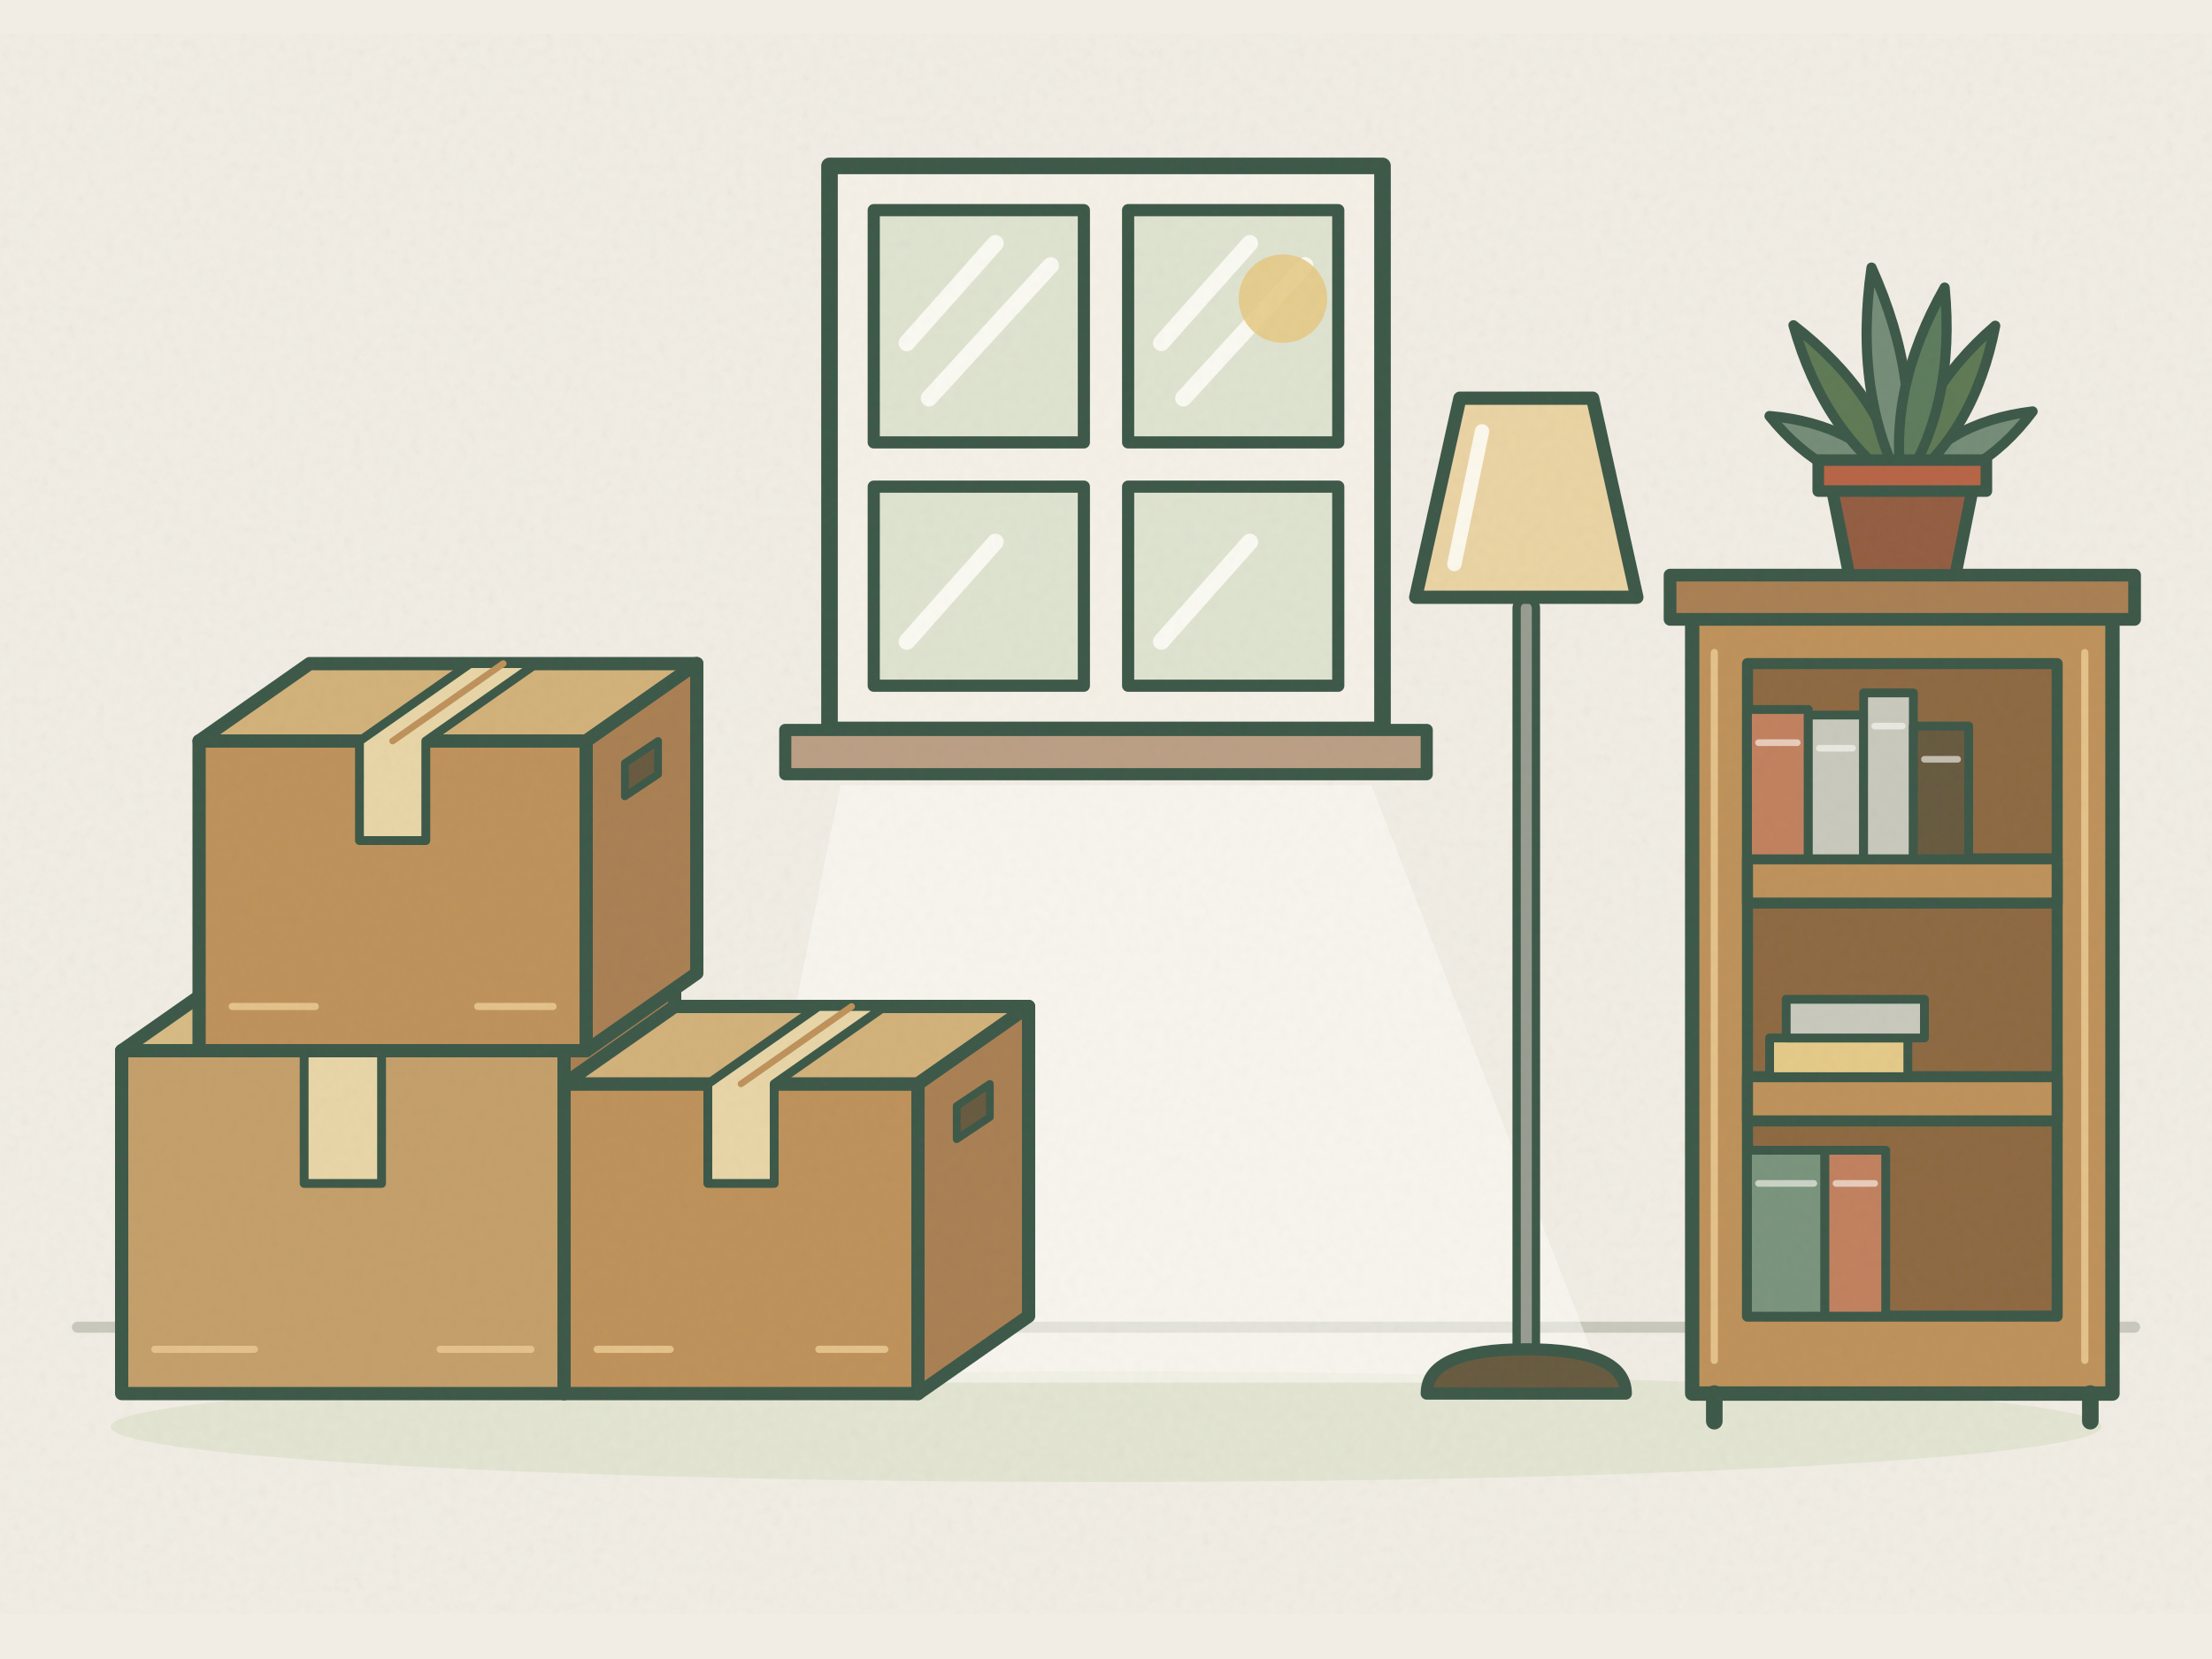
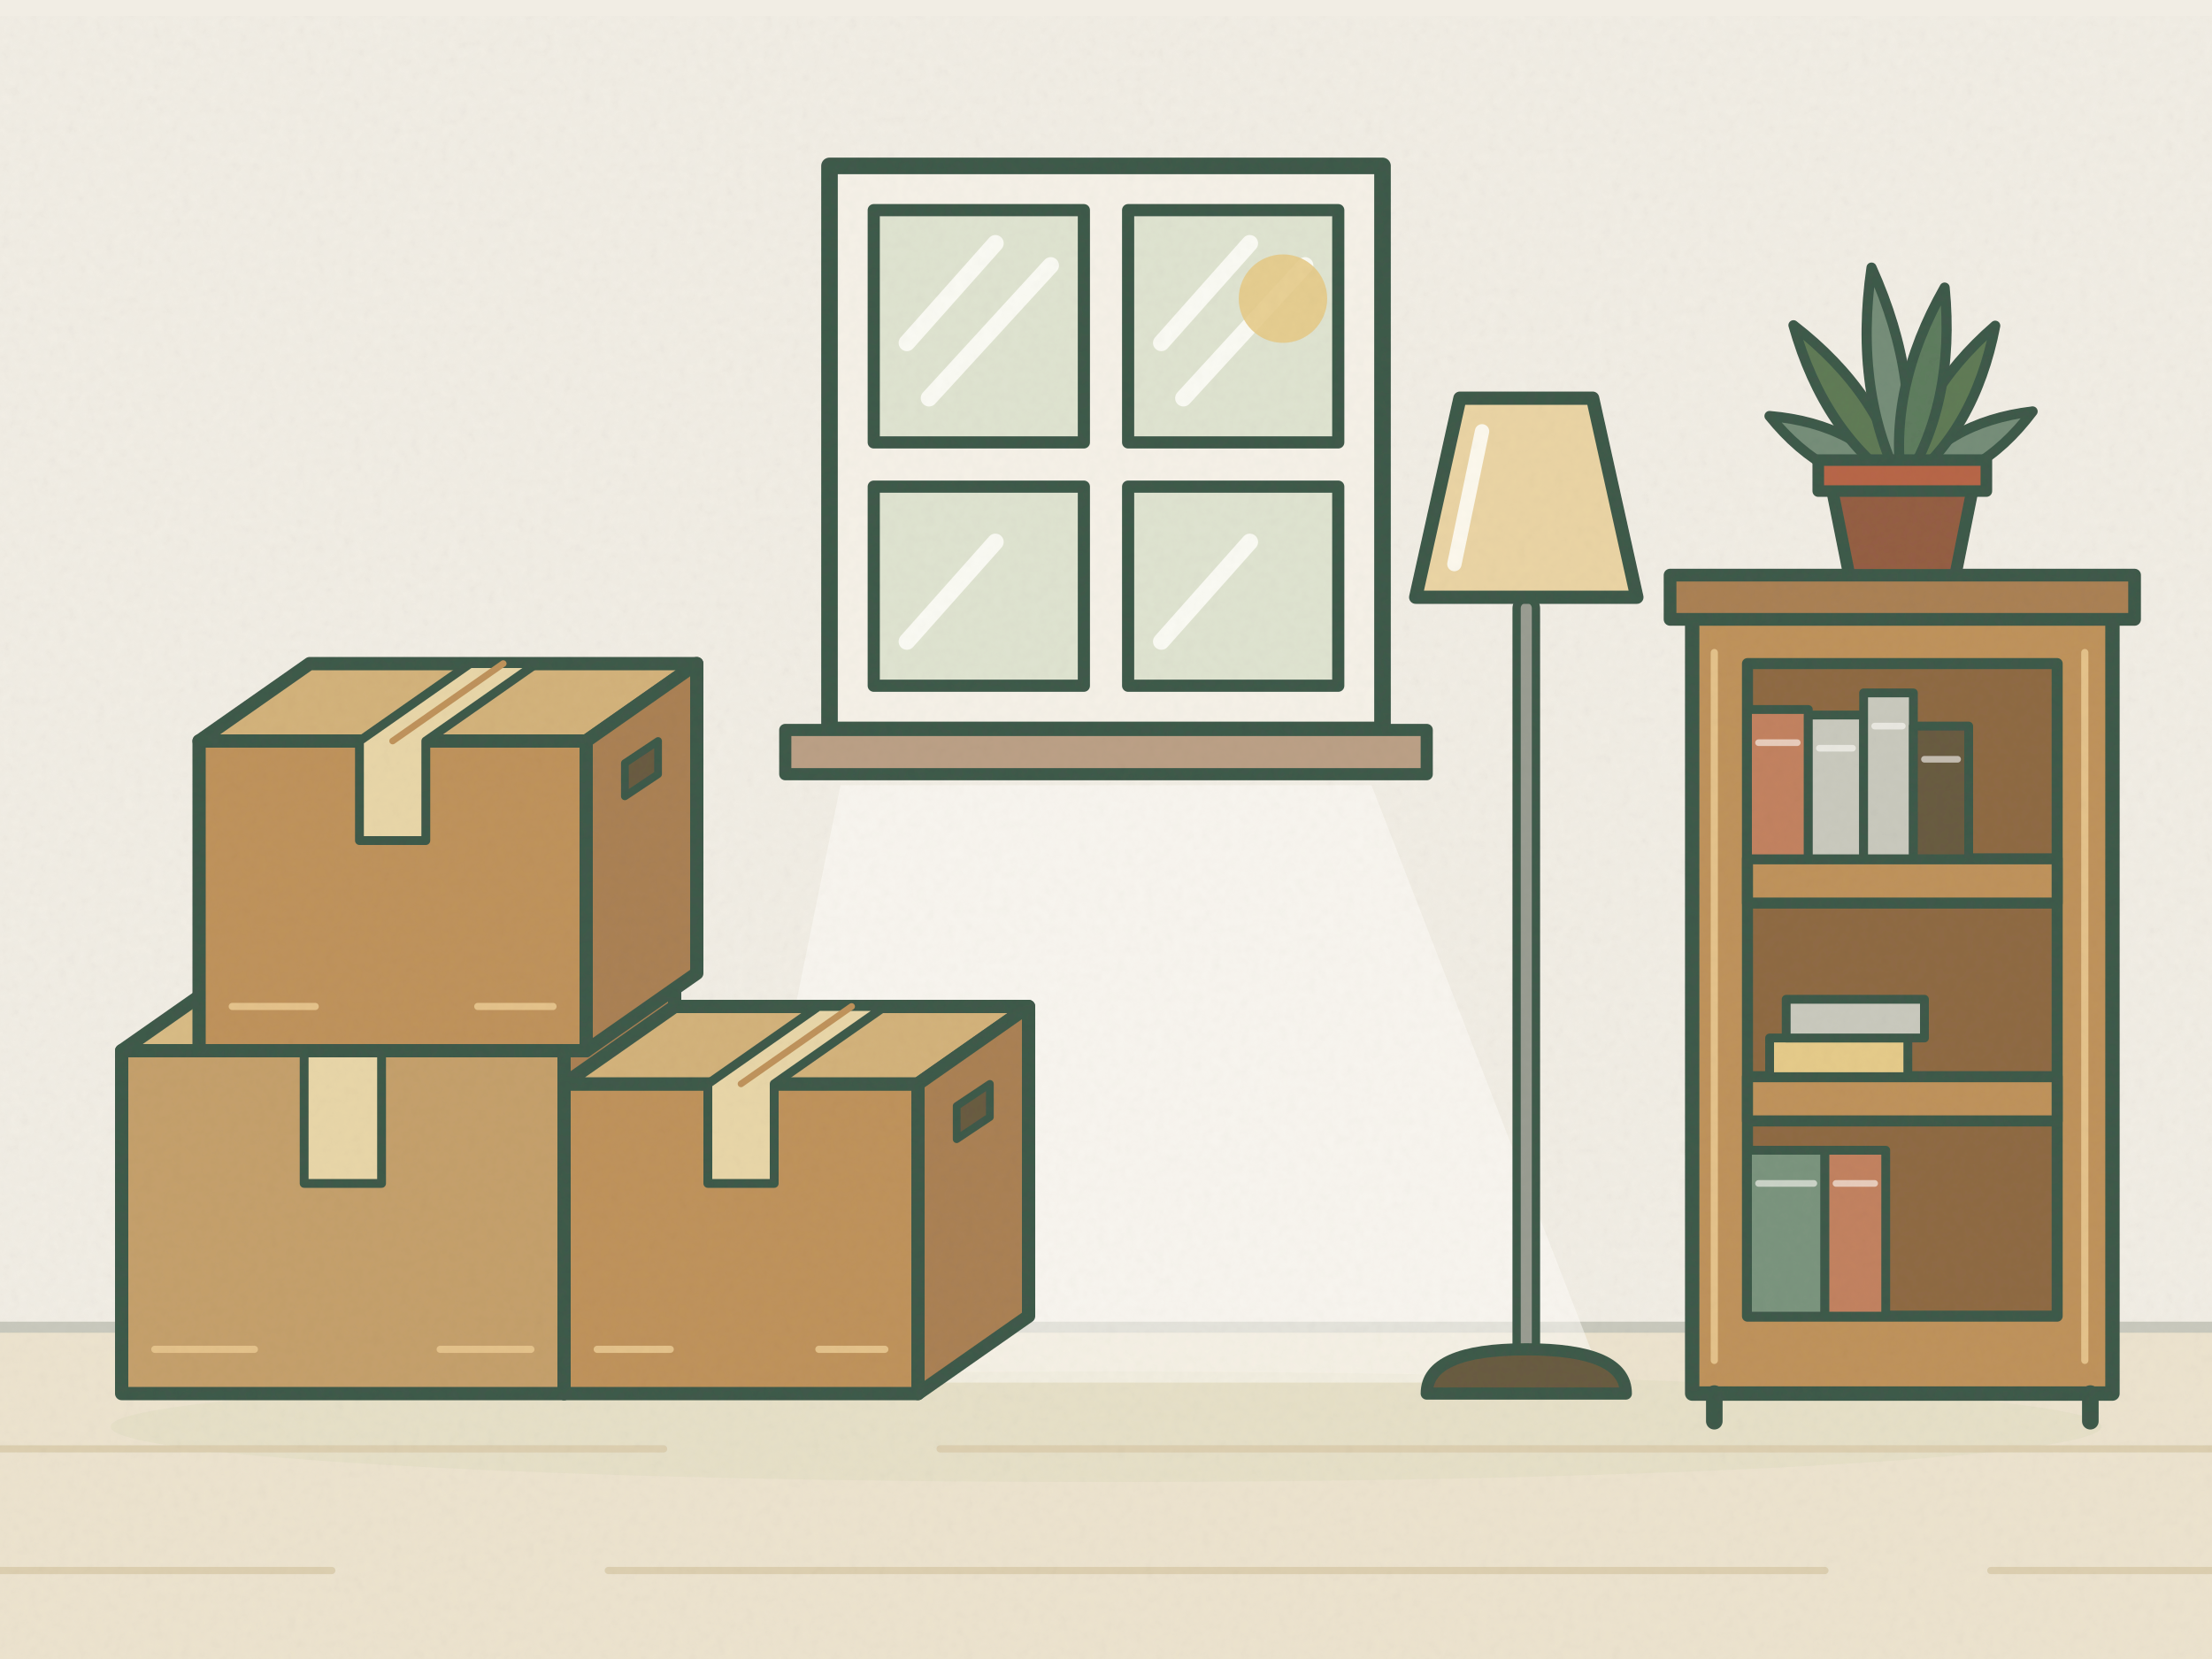
<svg xmlns="http://www.w3.org/2000/svg" width="400" height="300" viewBox="0 0 400 300">
  <defs>
    <filter id="grain">
      <feTurbulence type="fractalNoise" baseFrequency="0.58" numOctaves="3" stitchTiles="stitch" />
      <feColorMatrix type="saturate" values="0" />
      <feComponentTransfer>
        <feFuncA type="linear" slope="0.08" />
      </feComponentTransfer>
      <feBlend mode="multiply" in2="SourceGraphic" />
    </filter>
  </defs>
  <rect width="400" height="300" fill="#f1ede4" />
  <g filter="url(#grain)">
    <ellipse cx="200" cy="258" rx="180" ry="10" fill="#dce0ca" opacity=".66" />
    <g stroke="#405a4b" stroke-linecap="round" stroke-linejoin="round">
-       <path d="M14 240H386" fill="none" stroke="#c9c9bd" stroke-width="2" />
+       <path d="M0 240H400V300H0Z" fill="#e8dcc0" stroke="none" opacity=".6" />
+       <path d="M0 240H400" fill="none" stroke="#c9c9bd" stroke-width="2" />
+       <path d="M0 262H120M170 262H400M0 284H60M110 284H330M360 284H400" fill="none" stroke="#dccfb0" stroke-width="1.3" />
      <path d="M150 30H250V132H150Z" fill="#f5f1e7" stroke-width="3" />
      <path d="M158 38H196V80H158ZM204 38H242V80H204ZM158 88H196V124H158ZM204 88H242V124H204Z" fill="#dfe3d0" stroke-width="2.2" />
      <path d="M164 62L180 44M168 72L190 48M210 62L226 44M214 72L236 48M164 116L180 98M210 116L226 98" fill="none" stroke="#fffef9" stroke-width="3" opacity=".85" />
      <path d="M142 132H258V140H142Z" fill="#bba086" stroke-width="2.2" />
      <path d="M152 142L130 250H290L248 142Z" fill="#fffef9" stroke="none" opacity=".5" />
      <circle cx="232" cy="54" r="8" fill="#e5cb8a" stroke="none" opacity=".9" />
      <path d="M276 110V246" fill="none" stroke-width="5" />
      <path d="M276 110V246" fill="none" stroke="#9a9d92" stroke-width="2" />
      <path d="M258 252Q258 244 276 244Q294 244 294 252Z" fill="#695b43" stroke-width="2.2" />
      <path d="M256 108L264 72H288L296 108Z" fill="#ead4a4" stroke-width="2.4" />
      <path d="M268 78L263 102" fill="none" stroke="#fffef9" stroke-width="2.6" opacity=".85" />
      <path d="M306 110H382V252H306Z" fill="#bf935b" stroke-width="2.6" />
      <path d="M316 120H372V238H316Z" fill="#8f6a44" stroke-width="2" />
      <path d="M316 155.3H372V163.3H316Z" fill="#bf935b" stroke-width="2" />
      <path d="M316 194.7H372V202.7H316Z" fill="#bf935b" stroke-width="2" />
      <path d="M302 104H386V112H302Z" fill="#aa8154" stroke-width="2.3" />
      <path d="M310 252V257M378 252V257" fill="none" stroke-width="3" />
      <path d="M310 118V246M377 118V246" fill="none" stroke="#e4c28b" stroke-width="1.3" />
      <path d="M316 155.3V128.3H327V155.3Z" fill="#c28260" stroke-width="1.6" />
      <path d="M318 134.3H325" fill="none" stroke="#fffef9" stroke-width="1.2" opacity=".6" />
      <path d="M327 155.3V129.3H337V155.3Z" fill="#c9c9bd" stroke-width="1.6" />
      <path d="M329 135.3H335" fill="none" stroke="#fffef9" stroke-width="1.2" opacity=".6" />
      <path d="M337 155.3V125.3H346V155.3Z" fill="#c9c9bd" stroke-width="1.6" />
      <path d="M339 131.3H344" fill="none" stroke="#fffef9" stroke-width="1.2" opacity=".6" />
      <path d="M346 155.3V131.3H356V155.3Z" fill="#695b43" stroke-width="1.6" />
      <path d="M348 137.3H354" fill="none" stroke="#fffef9" stroke-width="1.2" opacity=".6" />
      <path d="M320 194.7V187.7H345V194.7Z" fill="#e5cb8a" stroke-width="1.6" />
      <path d="M323 187.7V180.7H348V187.7Z" fill="#c9c9bd" stroke-width="1.6" />
      <path d="M316 238V208H330V238Z" fill="#7c947e" stroke-width="1.6" />
      <path d="M318 214H328" fill="none" stroke="#fffef9" stroke-width="1.2" opacity=".6" />
      <path d="M330 238V208H341V238Z" fill="#c28260" stroke-width="1.6" />
      <path d="M332 214H339" fill="none" stroke="#fffef9" stroke-width="1.2" opacity=".6" />
      <path d="M0 0Q-8 -15.3 0 -34Q8 -15.3 0 0Z" transform="translate(344 88) rotate(-62) scale(0.8)" fill="#768e79" stroke-width="2.3" />
      <path d="M0 0Q-8 -15.3 0 -34Q8 -15.3 0 0Z" transform="translate(344 88) rotate(60) scale(0.8)" fill="#768e79" stroke-width="2.3" />
      <path d="M0 0Q-8 -19.8 0 -44Q8 -19.8 0 0Z" transform="translate(344 88) rotate(-34) scale(0.8)" fill="#607b57" stroke-width="2.3" />
      <path d="M0 0Q-8 -18.9 0 -42Q8 -18.9 0 0Z" transform="translate(344 88) rotate(30) scale(0.8)" fill="#607b57" stroke-width="2.3" />
      <path d="M0 0Q-8 -22.5 0 -50Q8 -22.5 0 0Z" transform="translate(344 88) rotate(-8) scale(0.8)" fill="#768e79" stroke-width="2.3" />
      <path d="M0 0Q-8 -20.7 0 -46Q8 -20.7 0 0Z" transform="translate(344 88) rotate(12) scale(0.8)" fill="#5f7d5f" stroke-width="2.3" />
      <path d="M331.2 88H356.8L353.6 104H334.4Z" fill="#945f45" stroke-width="2.2" />
      <path d="M328.8 83.2H359.2V88.8H328.8Z" fill="#b8664a" stroke-width="2.1" />
      <path d="M22 190H102V252H22Z" fill="#c5a06c" stroke-width="2.4" />
      <path d="M22 190L42 176H122L102 190Z" fill="#d8bb85" stroke-width="2.4" />
      <path d="M102 190L122 176V238L102 252Z" fill="#aa8154" stroke-width="2.4" />
      <path d="M55 190L75 176H89L69 190V214H55Z" fill="#e8d6a8" stroke-width="1.6" />
      <path d="M62 190L82 176" fill="none" stroke="#bf935b" stroke-width="1.2" />
      <path d="M109 196.1L115 192.1V198.1L109 202.1Z" fill="#695b43" stroke-width="1.4" />
      <path d="M28 244H46M96 244H79.6" fill="none" stroke="#e4c28b" stroke-width="1.3" />
      <path d="M102 196H166V252H102Z" fill="#bf935b" stroke-width="2.4" />
      <path d="M102 196L122 182H186L166 196Z" fill="#d3b27c" stroke-width="2.4" />
      <path d="M166 196L186 182V238L166 252Z" fill="#aa8154" stroke-width="2.4" />
      <path d="M128 196L148 182H160L140 196V214H128Z" fill="#e8d6a8" stroke-width="1.6" />
      <path d="M134 196L154 182" fill="none" stroke="#bf935b" stroke-width="1.2" />
      <path d="M173 200L179 196V202L173 206Z" fill="#695b43" stroke-width="1.4" />
      <path d="M108 244H121.2M160 244H148.08" fill="none" stroke="#e4c28b" stroke-width="1.3" />
      <path d="M36 134H106V190H36Z" fill="#bf935b" stroke-width="2.4" />
      <path d="M36 134L56 120H126L106 134Z" fill="#d3b27c" stroke-width="2.4" />
      <path d="M106 134L126 120V176L106 190Z" fill="#aa8154" stroke-width="2.4" />
      <path d="M65 134L85 120H97L77 134V152H65Z" fill="#e8d6a8" stroke-width="1.6" />
      <path d="M71 134L91 120" fill="none" stroke="#bf935b" stroke-width="1.2" />
      <path d="M113 138L119 134V140L113 144Z" fill="#695b43" stroke-width="1.4" />
      <path d="M42 182H57M100 182H86.4" fill="none" stroke="#e4c28b" stroke-width="1.3" />
    </g>
  </g>
</svg>
